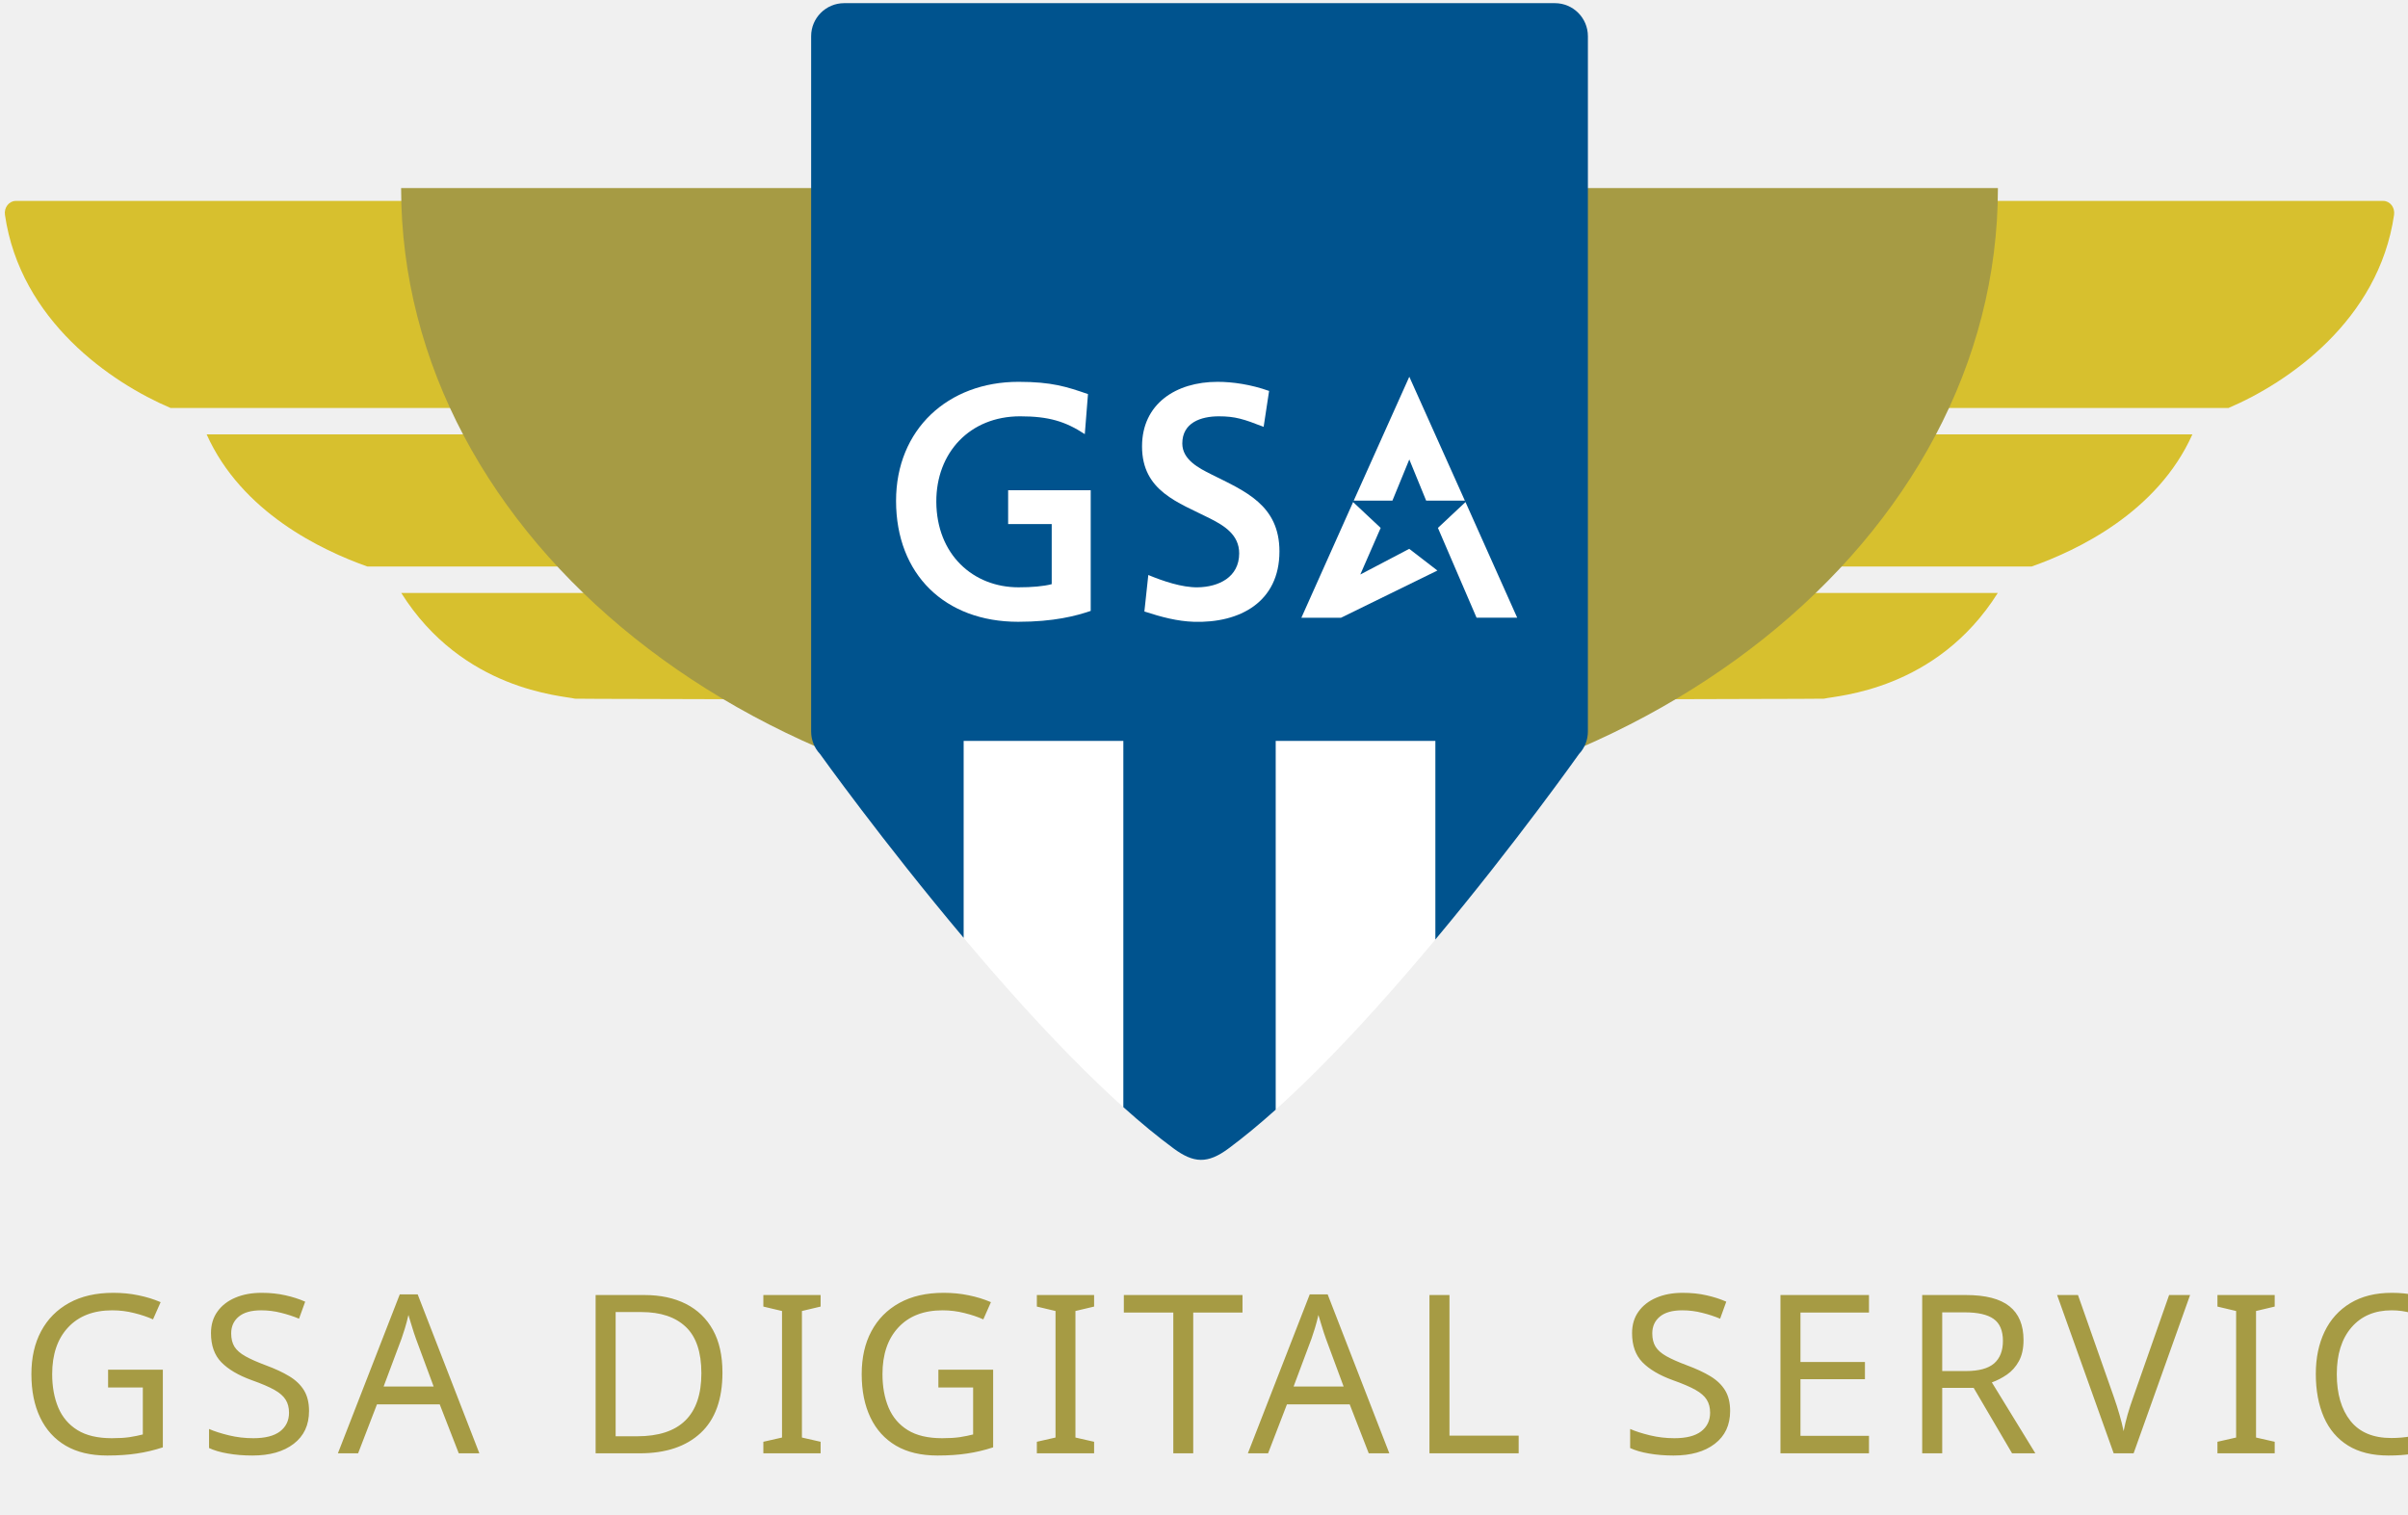
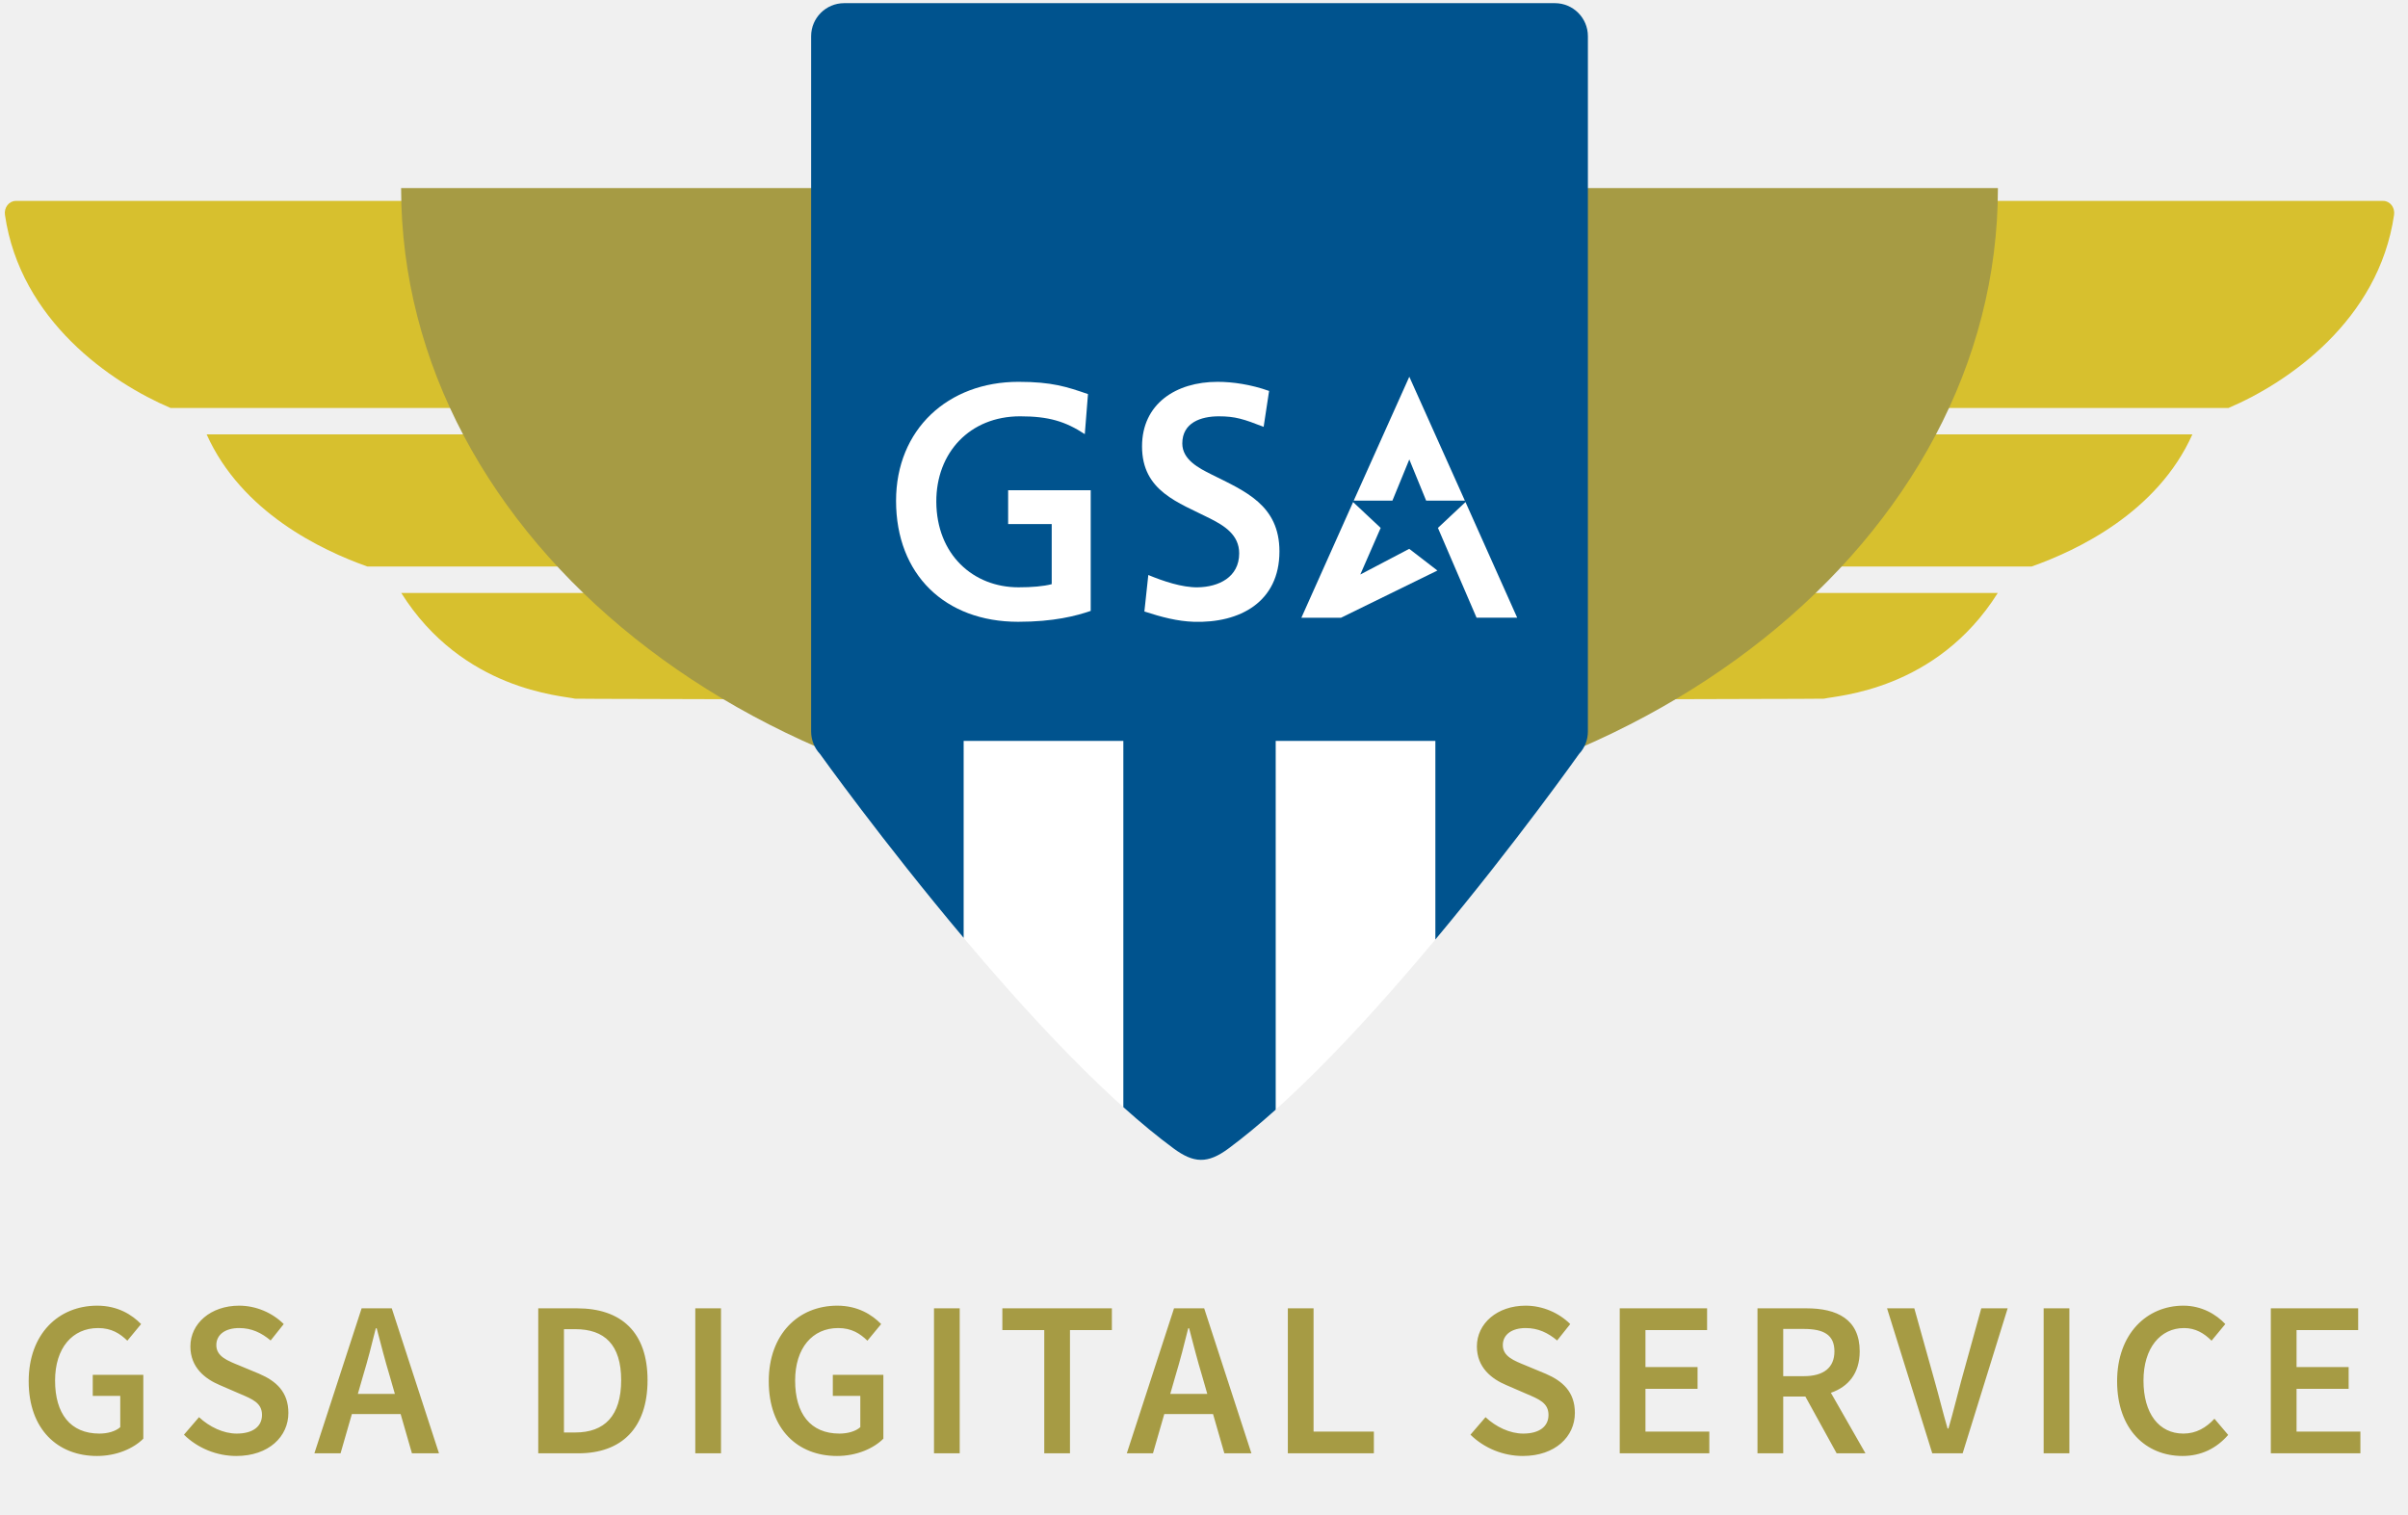
<svg xmlns="http://www.w3.org/2000/svg" width="391px" height="246px" viewBox="0 0 391 246" version="1.1">
  <defs />
  <g id="Page-1" stroke="none" stroke-width="1" fill="none" fill-rule="evenodd">
    <g id="usds-logo-ondark" transform="translate(-18, 0)">
      <path d="M404.986,32.628 L20.554,32.628 C19.472,32.628 18.634,33.697 18.804,34.885 C21.3,52.073 36.076,62.16 45.699,66.253 L379.844,66.253 C389.468,62.16 404.242,52.073 406.738,34.885 C406.912,33.697 406.07,32.628 404.986,32.628" id="Fill-25" fill="#D7C02E" />
      <path d="M77.65,91.993 L347.892,91.993 C355.367,89.347 368.323,83.179 373.988,70.541 L51.556,70.541 C57.221,83.179 70.175,89.347 77.65,91.993" id="Fill-26" fill="#D7C02E" />
      <path d="M111.377,113.457 C111.475,113.485 119.507,113.494 119.611,113.494 C122.208,113.504 158.323,113.629 212.772,113.686 C267.221,113.629 303.334,113.504 305.932,113.494 C306.037,113.494 314.068,113.485 314.167,113.457 C316.244,112.952 332.409,112.161 342.393,96.286 L83.153,96.286 C93.133,112.161 109.301,112.952 111.377,113.457" id="Fill-27" fill="#D7C02E" />
      <path d="M342.412,30.544 C342.412,87.649 284.369,133.937 212.772,133.937 C141.169,133.937 83.131,87.649 83.131,30.544" id="Fill-28" fill="#A69B44" />
      <path d="M151.708,5.878 L151.708,118.786 C151.708,120.149 150.226,121.459 151.157,122.452 C151.157,122.452 184.017,168.43 208.563,186.496 C211.836,188.906 214.085,189.023 217.491,186.496 C241.865,168.43 274.387,122.452 274.387,122.452 C275.317,121.459 273.835,120.149 273.835,118.786 L273.835,5.878 C273.835,2.916 273.436,2.514 270.474,2.514 L155.071,2.514 C152.11,2.514 151.708,2.916 151.708,5.878" id="Fill-29" fill="#FFFFFF" />
      <path d="M207.307,23.988 L195.306,25.73 L203.988,34.193 L201.935,46.145 L212.67,40.502 L223.403,46.145 L221.352,34.193 L230.037,25.73 L218.036,23.988 L212.67,13.112 L207.307,23.988 L207.307,23.988 Z M248.961,24.456 L241.562,25.53 L246.915,30.748 L245.651,38.121 L252.269,34.64 L258.888,38.121 L257.622,30.748 L262.979,25.53 L255.577,24.456 L252.269,17.75 L248.961,24.456 L248.961,24.456 Z M169.966,24.456 L162.565,25.53 L167.919,30.748 L166.655,38.121 L173.276,34.64 L179.893,38.121 L178.631,30.748 L183.983,25.53 L176.583,24.456 L173.276,17.75 L169.966,24.456 L169.966,24.456 Z M155.071,0.514 L270.474,0.514 C273.436,0.514 275.835,2.916 275.835,5.878 L275.835,118.786 C275.835,120.149 275.318,121.459 274.387,122.452 C274.387,122.452 264.259,136.772 251.069,152.569 L251.069,60.724 L225.142,60.724 L225.144,180.195 C222.537,182.53 219.973,184.657 217.491,186.496 C214.085,189.023 211.837,188.906 208.563,186.496 C205.923,184.553 203.186,182.285 200.403,179.788 L200.405,60.724 L174.476,60.724 L174.473,152.295 C161.273,136.607 151.157,122.452 151.157,122.452 C150.226,121.459 149.709,120.149 149.709,118.786 L149.709,5.878 C149.709,2.916 152.11,0.514 155.071,0.514 L155.071,0.514 Z" id="Fill-30" fill="#00538E" />
    </g>
    <g id="gsa_logo" transform="translate(137, 3)">
      <rect id="Rectangle-path" fill="#00538E" x="0" y="0" width="116.996" height="117.314" />
      <path d="M70.75,86.542 C70.75,94.773 64.292,98.209 56.844,97.971 C54.2,97.885 51.625,97.216 48.82,96.3 L49.456,90.374 C51.83,91.353 54.907,92.413 57.484,92.373 C60.85,92.321 64.213,90.757 64.213,86.857 C64.213,83.853 61.81,82.375 59.486,81.198 C54.348,78.589 48.439,76.777 48.439,69.489 C48.439,62.599 53.914,59.005 60.701,59.005 C63.168,59.005 66.114,59.434 69.07,60.483 L68.184,66.318 C64.965,65.054 63.558,64.605 60.914,64.605 C57.986,64.605 54.977,65.635 54.977,69.016 C54.977,71.658 57.685,73.029 59.7,74.036 C65.158,76.761 70.75,79 70.75,86.542" id="Shape" fill="#FFFFFF" />
      <path d="M40.105,96.202 C37.736,97.013 34.109,97.971 28.322,97.971 C16.447,97.971 8.498,90.288 8.498,78.329 C8.498,66.726 16.935,59.004 28.375,59.004 C33.808,59.004 36.23,59.811 39.662,60.996 L39.145,67.496 C35.986,65.43 33.297,64.604 28.639,64.604 C20.458,64.604 14.997,70.529 15.035,78.486 C15.074,87.049 21.019,92.372 28.375,92.372 C30.569,92.372 32.432,92.212 33.772,91.86 L33.772,82.105 L26.697,82.105 L26.697,76.607 L40.105,76.607 L40.105,96.202" id="Shape" fill="#FFFFFF" />
      <polyline id="Shape" fill="#FFFFFF" points="91.837 58.178 100.857 78.293 94.572 78.293 91.837 71.608 89.096 78.293 82.813 78.293 91.837 58.178" />
      <polyline id="Shape" fill="#FFFFFF" points="100.96 78.528 109.356 97.309 102.758 97.309 96.483 82.725 100.96 78.528" />
      <polyline id="Shape" fill="#FFFFFF" points="82.71 78.531 87.186 82.727 83.879 90.293 91.824 86.123 96.398 89.648 80.754 97.31 74.313 97.31 82.71 78.531" />
    </g>
-     <text id="GSADS-text-color" font-family="SourceSansPro-Semibold, Source Sans Pro" font-size="36" font-weight="500" letter-spacing="3" fill="#A69B44">
-       <tspan x="2.894" y="236">GSA DIGITAL SERVICE</tspan>
-     </text>
+     <path d="M15.746,236.432 C18.95,236.432 21.686,235.208 23.27,233.624 L23.27,223.256 L15.062,223.256 L15.062,226.676 L19.526,226.676 L19.526,231.752 C18.77,232.436 17.474,232.796 16.142,232.796 C11.426,232.796 8.942,229.556 8.942,224.192 C8.942,218.9 11.75,215.66 15.926,215.66 C18.122,215.66 19.49,216.56 20.678,217.712 L22.91,215.012 C21.434,213.5 19.13,212.024 15.782,212.024 C9.518,212.024 4.658,216.596 4.658,224.3 C4.658,232.112 9.374,236.432 15.746,236.432 L15.746,236.432 Z M38.366,236.432 C43.658,236.432 46.826,233.264 46.826,229.448 C46.826,226.028 44.846,224.264 42.074,223.076 L38.87,221.744 C36.926,220.952 35.126,220.268 35.126,218.432 C35.126,216.704 36.602,215.66 38.834,215.66 C40.85,215.66 42.434,216.416 43.946,217.676 L46.07,215.012 C44.234,213.176 41.57,212.024 38.834,212.024 C34.226,212.024 30.914,214.904 30.914,218.648 C30.914,222.104 33.362,223.94 35.666,224.912 L38.906,226.316 C41.03,227.216 42.542,227.828 42.542,229.772 C42.542,231.608 41.102,232.796 38.438,232.796 C36.278,232.796 34.01,231.716 32.318,230.132 L29.87,232.976 C32.102,235.172 35.198,236.432 38.366,236.432 L38.366,236.432 Z M58.934,223.472 C59.69,220.988 60.374,218.324 61.022,215.696 L61.166,215.696 C61.85,218.288 62.534,220.988 63.29,223.472 L64.118,226.352 L58.106,226.352 L58.934,223.472 Z M51.05,236 L55.298,236 L57.134,229.628 L65.054,229.628 L66.89,236 L71.282,236 L63.614,212.456 L58.718,212.456 L51.05,236 Z M87.398,236 L93.914,236 C100.898,236 105.146,231.932 105.146,224.12 C105.146,216.344 100.898,212.456 93.698,212.456 L87.398,212.456 L87.398,236 Z M91.574,232.616 L91.574,215.84 L93.41,215.84 C98.162,215.84 100.862,218.36 100.862,224.12 C100.862,229.916 98.162,232.616 93.41,232.616 L91.574,232.616 Z M112.898,236 L117.074,236 L117.074,212.456 L112.898,212.456 L112.898,236 Z M135.914,236.432 C139.118,236.432 141.854,235.208 143.438,233.624 L143.438,223.256 L135.23,223.256 L135.23,226.676 L139.694,226.676 L139.694,231.752 C138.938,232.436 137.642,232.796 136.31,232.796 C131.594,232.796 129.11,229.556 129.11,224.192 C129.11,218.9 131.918,215.66 136.094,215.66 C138.29,215.66 139.658,216.56 140.846,217.712 L143.078,215.012 C141.602,213.5 139.298,212.024 135.95,212.024 C129.686,212.024 124.826,216.596 124.826,224.3 C124.826,232.112 129.542,236.432 135.914,236.432 L135.914,236.432 Z M151.658,236 L155.834,236 L155.834,212.456 L151.658,212.456 L151.658,236 Z M169.562,236 L173.738,236 L173.738,215.984 L180.542,215.984 L180.542,212.456 L162.758,212.456 L162.758,215.984 L169.562,215.984 L169.562,236 Z M190.85,223.472 C191.606,220.988 192.29,218.324 192.938,215.696 L193.082,215.696 C193.766,218.288 194.45,220.988 195.206,223.472 L196.034,226.352 L190.022,226.352 L190.85,223.472 Z M182.966,236 L187.214,236 L189.05,229.628 L196.97,229.628 L198.806,236 L203.198,236 L195.53,212.456 L190.634,212.456 L182.966,236 Z M209.114,236 L223.082,236 L223.082,232.472 L213.29,232.472 L213.29,212.456 L209.114,212.456 L209.114,236 Z M247.262,236.432 C252.554,236.432 255.722,233.264 255.722,229.448 C255.722,226.028 253.742,224.264 250.97,223.076 L247.766,221.744 C245.822,220.952 244.022,220.268 244.022,218.432 C244.022,216.704 245.498,215.66 247.73,215.66 C249.746,215.66 251.33,216.416 252.842,217.676 L254.966,215.012 C253.13,213.176 250.466,212.024 247.73,212.024 C243.122,212.024 239.81,214.904 239.81,218.648 C239.81,222.104 242.258,223.94 244.562,224.912 L247.802,226.316 C249.926,227.216 251.438,227.828 251.438,229.772 C251.438,231.608 249.998,232.796 247.334,232.796 C245.174,232.796 242.906,231.716 241.214,230.132 L238.766,232.976 C240.998,235.172 244.094,236.432 247.262,236.432 L247.262,236.432 Z M263.006,236 L277.55,236 L277.55,232.472 L267.182,232.472 L267.182,225.524 L275.642,225.524 L275.642,221.996 L267.182,221.996 L267.182,215.984 L277.19,215.984 L277.19,212.456 L263.006,212.456 L263.006,236 Z M285.374,236 L289.55,236 L289.55,226.784 L293.15,226.784 L298.226,236 L302.906,236 L297.29,226.172 C300.098,225.2 301.97,223.04 301.97,219.44 C301.97,214.184 298.226,212.456 293.33,212.456 L285.374,212.456 L285.374,236 Z M289.55,223.472 L289.55,215.804 L292.898,215.804 C296.102,215.804 297.866,216.74 297.866,219.44 C297.866,222.104 296.102,223.472 292.898,223.472 L289.55,223.472 Z M313.754,236 L318.686,236 L325.994,212.456 L321.71,212.456 L318.434,224.3 C317.714,226.964 317.174,229.268 316.382,231.968 L316.238,231.968 C315.446,229.268 314.906,226.964 314.15,224.3 L310.838,212.456 L306.41,212.456 L313.754,236 Z M331.838,236 L336.014,236 L336.014,212.456 L331.838,212.456 L331.838,236 Z M354.386,236.432 C357.41,236.432 359.894,235.208 361.802,233.012 L359.57,230.384 C358.238,231.824 356.618,232.796 354.53,232.796 C350.57,232.796 348.05,229.556 348.05,224.192 C348.05,218.9 350.786,215.66 354.638,215.66 C356.474,215.66 357.878,216.488 359.102,217.712 L361.334,215.012 C359.858,213.428 357.482,212.024 354.53,212.024 C348.59,212.024 343.766,216.596 343.766,224.3 C343.766,232.112 348.446,236.432 354.386,236.432 L354.386,236.432 Z M368.726,236 L383.27,236 L383.27,232.472 L372.902,232.472 L372.902,225.524 L381.362,225.524 L381.362,221.996 L372.902,221.996 L372.902,215.984 L382.91,215.984 L382.91,212.456 L368.726,212.456 L368.726,236 Z" id="GSADS-text-color-outlines" fill="#A69B44" />
  </g>
</svg>
